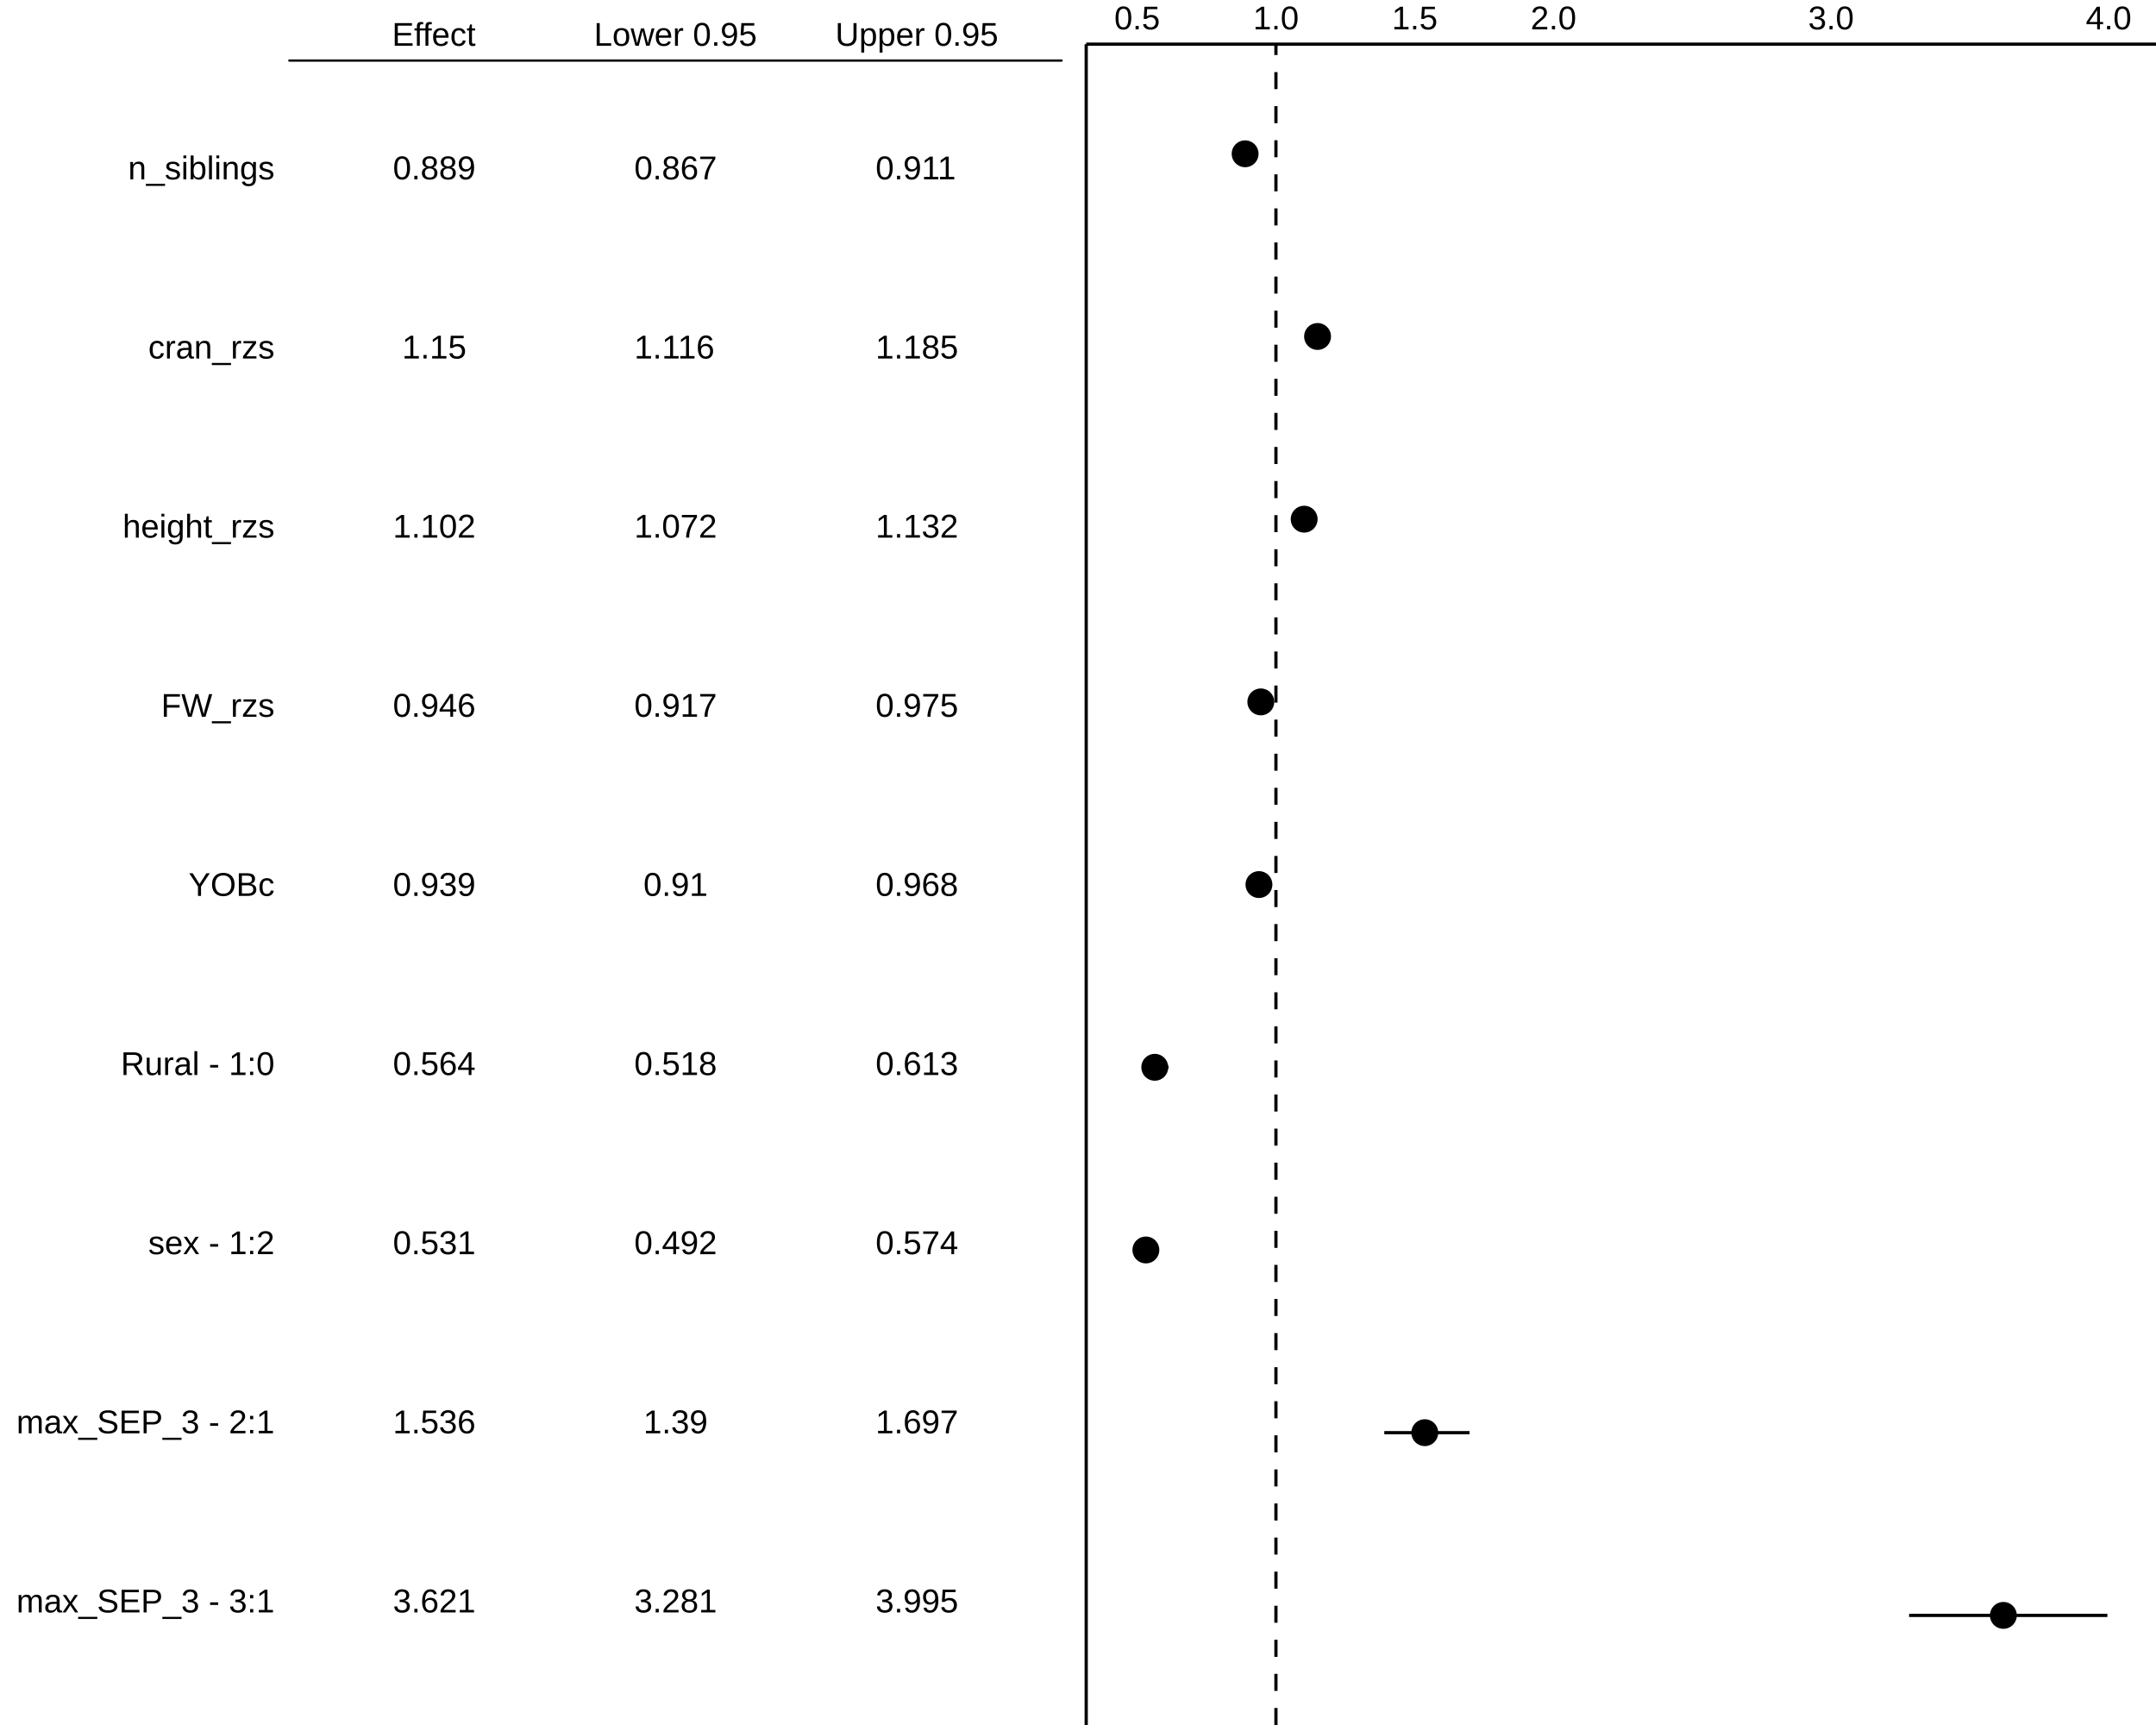
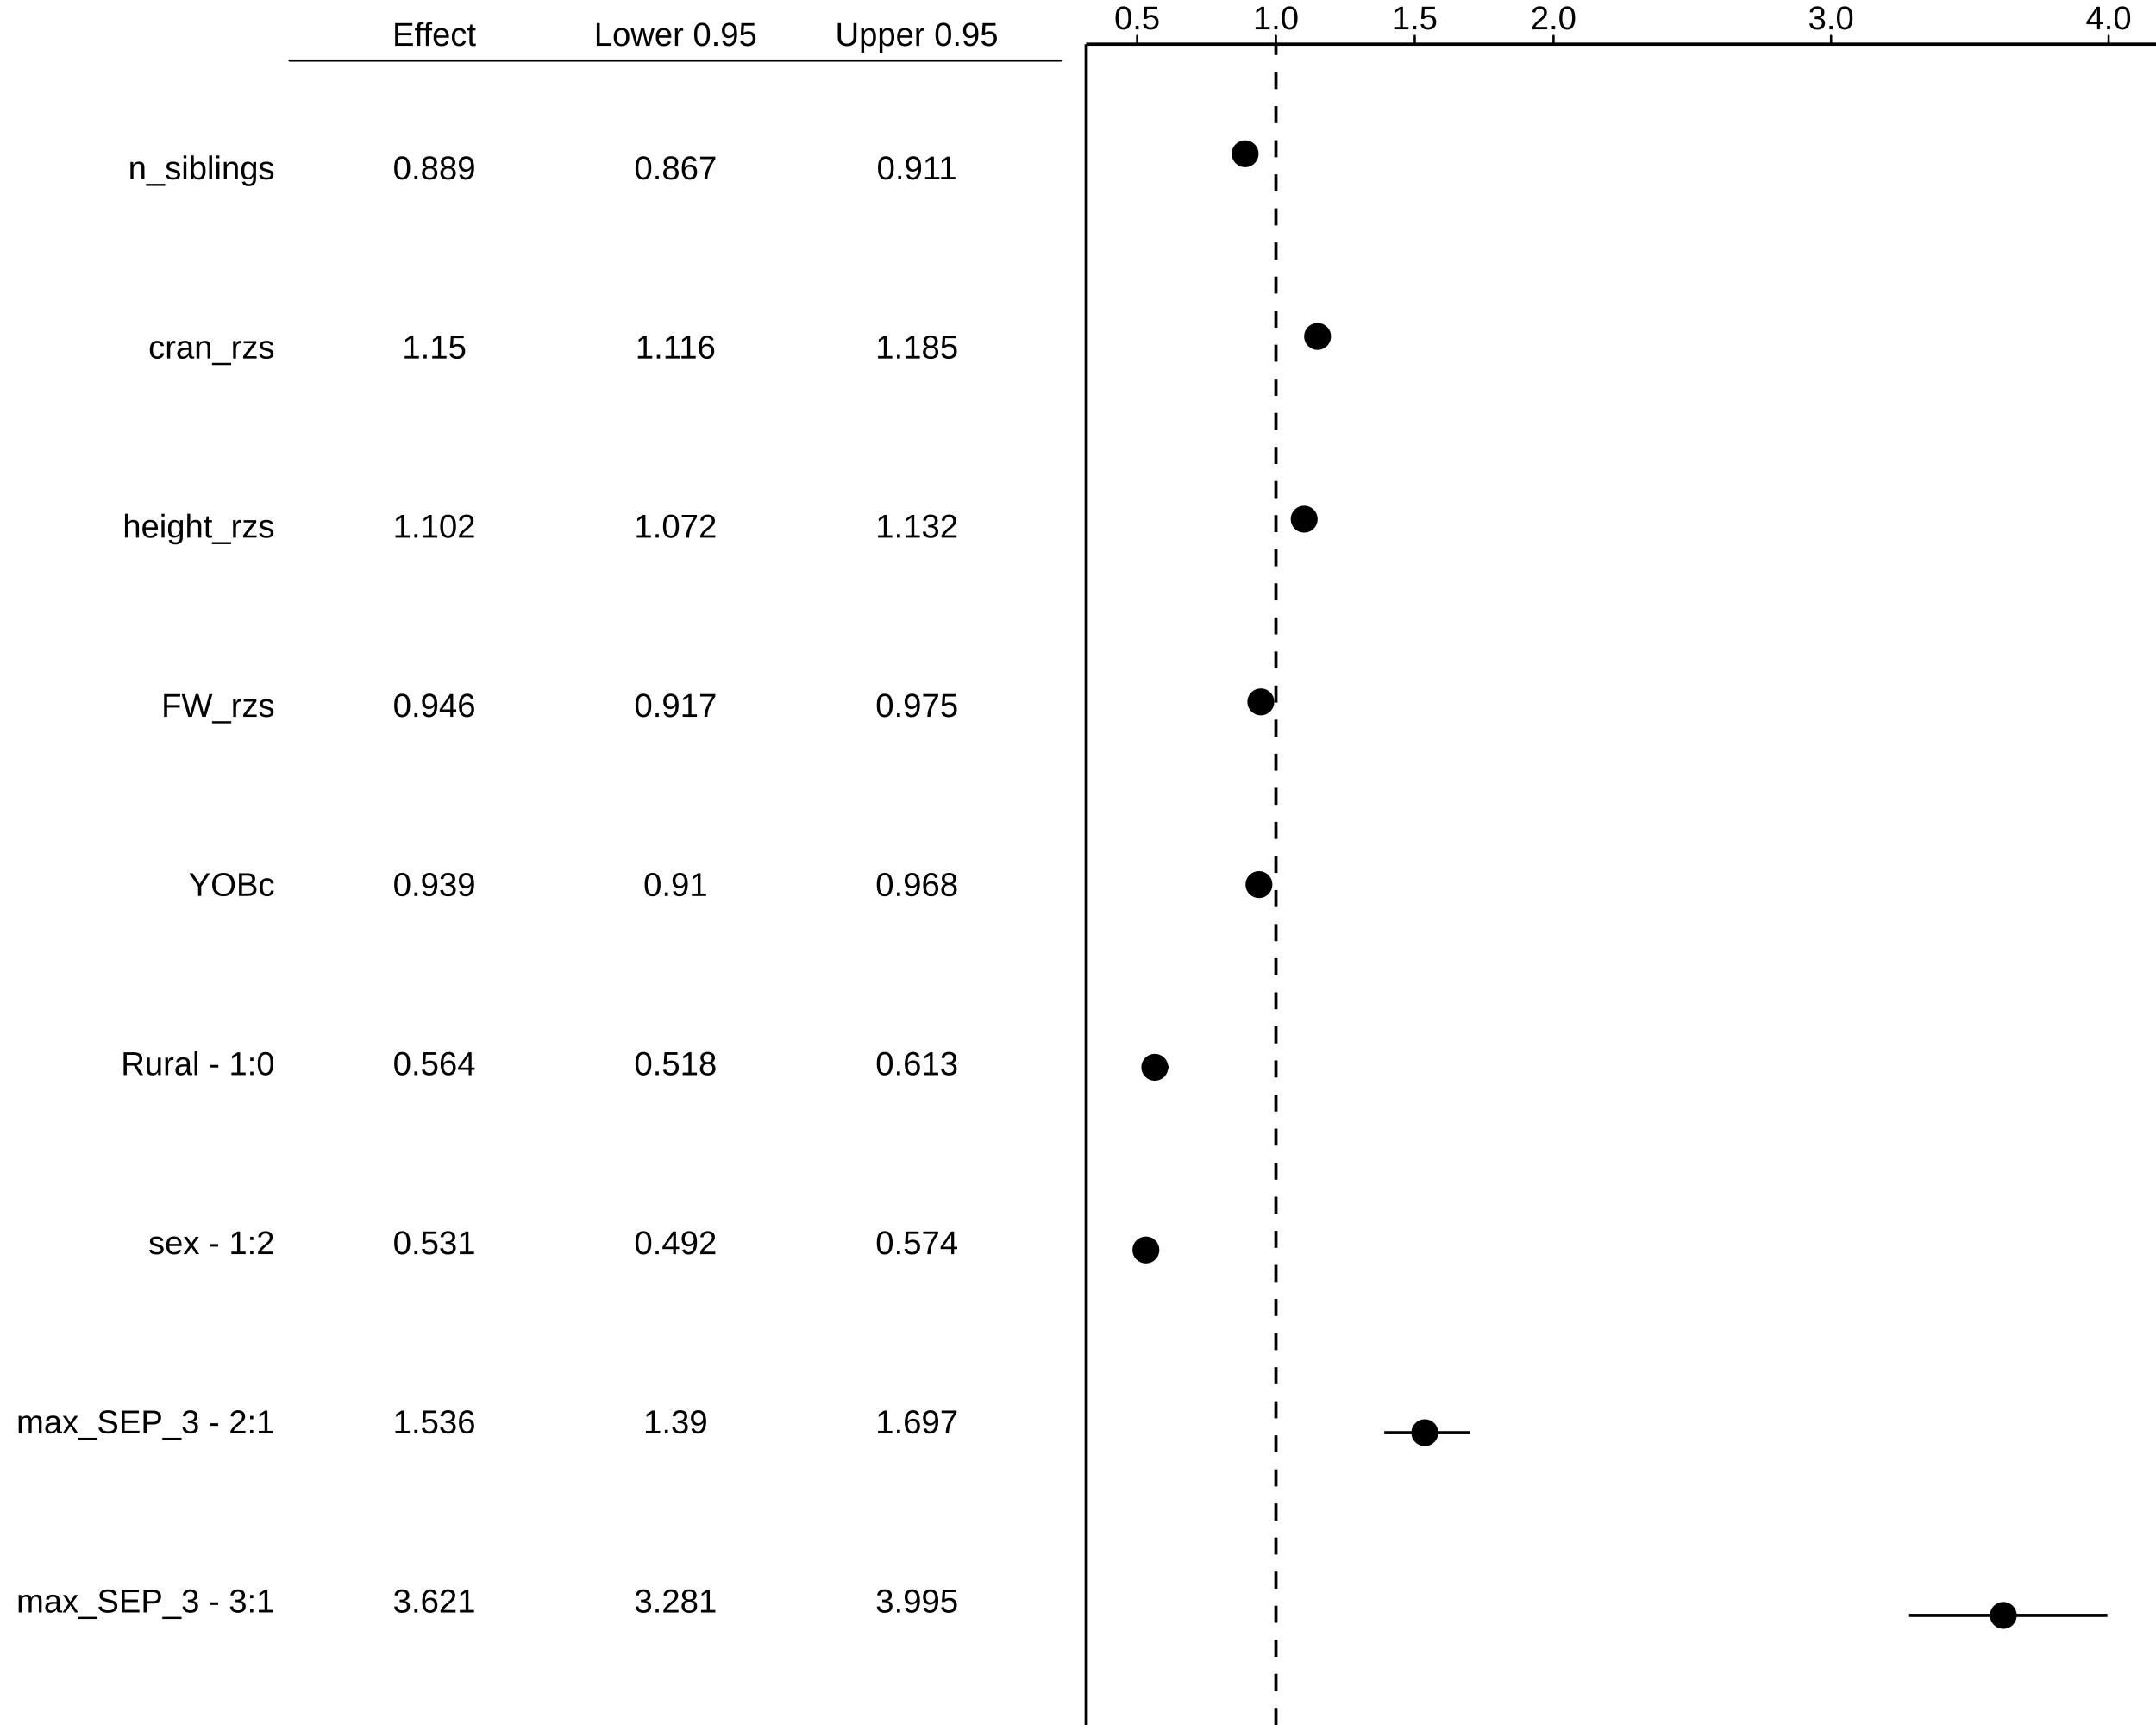
<svg xmlns="http://www.w3.org/2000/svg" viewBox="0 0 720.00 576.00">
  <defs>
    <style type="text/css">
-     line, polyline, path, rect, circle {
+     line, polyline, polygon, path, rect, circle {
      fill: none;
      stroke: #000000;
      stroke-linecap: round;
      stroke-linejoin: round;
      stroke-miterlimit: 10.00;
    }
  </style>
  </defs>
  <rect width="100%" height="100%" style="stroke: none; fill: #FFFFFF;" />
  <defs>
-     <clipPath id="cpMHwzNjB8NTc2fDA=">
+     <clipPath id="cpMC4wMHwzNjAuMDB8NTc2LjAwfDAuMDA=">
      <rect x="0.00" y="0.00" width="360.00" height="576.00" />
    </clipPath>
  </defs>
  <defs>
-     <clipPath id="cpMHw3MjB8NTc2fDA=">
-       <rect x="0.00" y="0.00" width="720.00" height="576.00" />
-     </clipPath>
-   </defs>
-   <defs>
-     <clipPath id="cpOTYuNjIyNHwzNTQuNTIxfDU3MC41MjF8MjAuMjIzNQ==">
-       <rect x="96.62" y="20.22" width="257.90" height="550.30" />
-     </clipPath>
-   </defs>
-   <g clip-path="url(#cpOTYuNjIyNHwzNTQuNTIxfDU3MC41MjF8MjAuMjIzNQ==)">
-     <text x="131.21" y="59.89" style="font-size: 11.04px; font-family: Liberation Sans;" textLength="27.53px" lengthAdjust="spacingAndGlyphs">0.889</text>
-   </g>
-   <g clip-path="url(#cpOTYuNjIyNHwzNTQuNTIxfDU3MC41MjF8MjAuMjIzNQ==)">
-     <text x="134.27" y="119.71" style="font-size: 11.04px; font-family: Liberation Sans;" textLength="21.41px" lengthAdjust="spacingAndGlyphs">1.15</text>
-   </g>
-   <g clip-path="url(#cpOTYuNjIyNHwzNTQuNTIxfDU3MC41MjF8MjAuMjIzNQ==)">
-     <text x="131.21" y="179.52" style="font-size: 11.04px; font-family: Liberation Sans;" textLength="27.53px" lengthAdjust="spacingAndGlyphs">1.102</text>
-   </g>
-   <g clip-path="url(#cpOTYuNjIyNHwzNTQuNTIxfDU3MC41MjF8MjAuMjIzNQ==)">
-     <text x="131.21" y="239.34" style="font-size: 11.04px; font-family: Liberation Sans;" textLength="27.53px" lengthAdjust="spacingAndGlyphs">0.946</text>
-   </g>
-   <g clip-path="url(#cpOTYuNjIyNHwzNTQuNTIxfDU3MC41MjF8MjAuMjIzNQ==)">
-     <text x="131.21" y="299.15" style="font-size: 11.04px; font-family: Liberation Sans;" textLength="27.53px" lengthAdjust="spacingAndGlyphs">0.939</text>
-   </g>
-   <g clip-path="url(#cpOTYuNjIyNHwzNTQuNTIxfDU3MC41MjF8MjAuMjIzNQ==)">
-     <text x="131.21" y="358.97" style="font-size: 11.04px; font-family: Liberation Sans;" textLength="27.53px" lengthAdjust="spacingAndGlyphs">0.564</text>
-   </g>
-   <g clip-path="url(#cpOTYuNjIyNHwzNTQuNTIxfDU3MC41MjF8MjAuMjIzNQ==)">
-     <text x="131.21" y="418.78" style="font-size: 11.04px; font-family: Liberation Sans;" textLength="27.53px" lengthAdjust="spacingAndGlyphs">0.531</text>
-   </g>
-   <g clip-path="url(#cpOTYuNjIyNHwzNTQuNTIxfDU3MC41MjF8MjAuMjIzNQ==)">
-     <text x="131.21" y="478.60" style="font-size: 11.04px; font-family: Liberation Sans;" textLength="27.53px" lengthAdjust="spacingAndGlyphs">1.536</text>
-   </g>
-   <g clip-path="url(#cpOTYuNjIyNHwzNTQuNTIxfDU3MC41MjF8MjAuMjIzNQ==)">
-     <text x="131.21" y="538.41" style="font-size: 11.04px; font-family: Liberation Sans;" textLength="27.53px" lengthAdjust="spacingAndGlyphs">3.621</text>
-   </g>
-   <g clip-path="url(#cpOTYuNjIyNHwzNTQuNTIxfDU3MC41MjF8MjAuMjIzNQ==)">
-     <text x="211.81" y="59.89" style="font-size: 11.04px; font-family: Liberation Sans;" textLength="27.53px" lengthAdjust="spacingAndGlyphs">0.867</text>
-   </g>
-   <g clip-path="url(#cpOTYuNjIyNHwzNTQuNTIxfDU3MC41MjF8MjAuMjIzNQ==)">
-     <text x="211.81" y="119.71" style="font-size: 11.04px; font-family: Liberation Sans;" textLength="27.53px" lengthAdjust="spacingAndGlyphs">1.116</text>
-   </g>
-   <g clip-path="url(#cpOTYuNjIyNHwzNTQuNTIxfDU3MC41MjF8MjAuMjIzNQ==)">
-     <text x="211.81" y="179.52" style="font-size: 11.04px; font-family: Liberation Sans;" textLength="27.53px" lengthAdjust="spacingAndGlyphs">1.072</text>
-   </g>
-   <g clip-path="url(#cpOTYuNjIyNHwzNTQuNTIxfDU3MC41MjF8MjAuMjIzNQ==)">
-     <text x="211.81" y="239.34" style="font-size: 11.04px; font-family: Liberation Sans;" textLength="27.53px" lengthAdjust="spacingAndGlyphs">0.917</text>
-   </g>
-   <g clip-path="url(#cpOTYuNjIyNHwzNTQuNTIxfDU3MC41MjF8MjAuMjIzNQ==)">
-     <text x="214.87" y="299.15" style="font-size: 11.04px; font-family: Liberation Sans;" textLength="21.41px" lengthAdjust="spacingAndGlyphs">0.91</text>
-   </g>
-   <g clip-path="url(#cpOTYuNjIyNHwzNTQuNTIxfDU3MC41MjF8MjAuMjIzNQ==)">
-     <text x="211.81" y="358.97" style="font-size: 11.04px; font-family: Liberation Sans;" textLength="27.53px" lengthAdjust="spacingAndGlyphs">0.518</text>
-   </g>
-   <g clip-path="url(#cpOTYuNjIyNHwzNTQuNTIxfDU3MC41MjF8MjAuMjIzNQ==)">
-     <text x="211.81" y="418.78" style="font-size: 11.04px; font-family: Liberation Sans;" textLength="27.53px" lengthAdjust="spacingAndGlyphs">0.492</text>
-   </g>
-   <g clip-path="url(#cpOTYuNjIyNHwzNTQuNTIxfDU3MC41MjF8MjAuMjIzNQ==)">
-     <text x="214.87" y="478.60" style="font-size: 11.04px; font-family: Liberation Sans;" textLength="21.41px" lengthAdjust="spacingAndGlyphs">1.39</text>
-   </g>
-   <g clip-path="url(#cpOTYuNjIyNHwzNTQuNTIxfDU3MC41MjF8MjAuMjIzNQ==)">
-     <text x="211.81" y="538.41" style="font-size: 11.04px; font-family: Liberation Sans;" textLength="27.53px" lengthAdjust="spacingAndGlyphs">3.281</text>
-   </g>
-   <g clip-path="url(#cpOTYuNjIyNHwzNTQuNTIxfDU3MC41MjF8MjAuMjIzNQ==)">
-     <text x="292.40" y="59.89" style="font-size: 11.04px; font-family: Liberation Sans;" textLength="27.53px" lengthAdjust="spacingAndGlyphs">0.911</text>
-   </g>
-   <g clip-path="url(#cpOTYuNjIyNHwzNTQuNTIxfDU3MC41MjF8MjAuMjIzNQ==)">
-     <text x="292.40" y="119.71" style="font-size: 11.04px; font-family: Liberation Sans;" textLength="27.53px" lengthAdjust="spacingAndGlyphs">1.185</text>
-   </g>
-   <g clip-path="url(#cpOTYuNjIyNHwzNTQuNTIxfDU3MC41MjF8MjAuMjIzNQ==)">
-     <text x="292.40" y="179.52" style="font-size: 11.04px; font-family: Liberation Sans;" textLength="27.53px" lengthAdjust="spacingAndGlyphs">1.132</text>
-   </g>
-   <g clip-path="url(#cpOTYuNjIyNHwzNTQuNTIxfDU3MC41MjF8MjAuMjIzNQ==)">
-     <text x="292.40" y="239.34" style="font-size: 11.04px; font-family: Liberation Sans;" textLength="27.53px" lengthAdjust="spacingAndGlyphs">0.975</text>
-   </g>
-   <g clip-path="url(#cpOTYuNjIyNHwzNTQuNTIxfDU3MC41MjF8MjAuMjIzNQ==)">
-     <text x="292.40" y="299.15" style="font-size: 11.04px; font-family: Liberation Sans;" textLength="27.53px" lengthAdjust="spacingAndGlyphs">0.968</text>
-   </g>
-   <g clip-path="url(#cpOTYuNjIyNHwzNTQuNTIxfDU3MC41MjF8MjAuMjIzNQ==)">
-     <text x="292.40" y="358.97" style="font-size: 11.04px; font-family: Liberation Sans;" textLength="27.53px" lengthAdjust="spacingAndGlyphs">0.613</text>
-   </g>
-   <g clip-path="url(#cpOTYuNjIyNHwzNTQuNTIxfDU3MC41MjF8MjAuMjIzNQ==)">
-     <text x="292.40" y="418.78" style="font-size: 11.04px; font-family: Liberation Sans;" textLength="27.53px" lengthAdjust="spacingAndGlyphs">0.574</text>
-   </g>
-   <g clip-path="url(#cpOTYuNjIyNHwzNTQuNTIxfDU3MC41MjF8MjAuMjIzNQ==)">
-     <text x="292.40" y="478.60" style="font-size: 11.04px; font-family: Liberation Sans;" textLength="27.53px" lengthAdjust="spacingAndGlyphs">1.697</text>
-   </g>
-   <g clip-path="url(#cpOTYuNjIyNHwzNTQuNTIxfDU3MC41MjF8MjAuMjIzNQ==)">
-     <text x="292.40" y="538.41" style="font-size: 11.04px; font-family: Liberation Sans;" textLength="27.53px" lengthAdjust="spacingAndGlyphs">3.995</text>
-   </g>
-   <defs>
-     <clipPath id="cpMHw3MjB8NTc2fDA=">
-       <rect x="0.00" y="0.00" width="720.00" height="576.00" />
-     </clipPath>
-   </defs>
-   <polyline points="96.62,20.22 354.52,20.22 " style="stroke-width: 0.75;" clip-path="url(#cpMHw3MjB8NTc2fDA=)" />
-   <g clip-path="url(#cpMHw3MjB8NTc2fDA=)">
-     <text x="130.92" y="15.29" style="font-size: 11.00px; font-family: Liberation Sans;" textLength="28.12px" lengthAdjust="spacingAndGlyphs">Effect</text>
-   </g>
-   <g clip-path="url(#cpMHw3MjB8NTc2fDA=)">
-     <text x="198.36" y="15.29" style="font-size: 11.00px; font-family: Liberation Sans;" textLength="54.43px" lengthAdjust="spacingAndGlyphs">Lower 0.95</text>
-   </g>
-   <g clip-path="url(#cpMHw3MjB8NTc2fDA=)">
-     <text x="278.95" y="15.29" style="font-size: 11.00px; font-family: Liberation Sans;" textLength="54.43px" lengthAdjust="spacingAndGlyphs">Upper 0.95</text>
-   </g>
-   <g clip-path="url(#cpMHw3MjB8NTc2fDA=)">
-     <text x="5.48" y="538.41" style="font-size: 11.00px; font-family: Liberation Sans;" textLength="86.21px" lengthAdjust="spacingAndGlyphs">max_SEP_3 - 3:1</text>
-   </g>
-   <g clip-path="url(#cpMHw3MjB8NTc2fDA=)">
-     <text x="5.48" y="478.60" style="font-size: 11.00px; font-family: Liberation Sans;" textLength="86.21px" lengthAdjust="spacingAndGlyphs">max_SEP_3 - 2:1</text>
-   </g>
-   <g clip-path="url(#cpMHw3MjB8NTc2fDA=)">
-     <text x="49.51" y="418.78" style="font-size: 11.00px; font-family: Liberation Sans;" textLength="42.18px" lengthAdjust="spacingAndGlyphs">sex - 1:2</text>
-   </g>
-   <g clip-path="url(#cpMHw3MjB8NTc2fDA=)">
-     <text x="40.34" y="358.97" style="font-size: 11.00px; font-family: Liberation Sans;" textLength="51.35px" lengthAdjust="spacingAndGlyphs">Rural - 1:0</text>
-   </g>
-   <g clip-path="url(#cpMHw3MjB8NTc2fDA=)">
-     <text x="62.96" y="299.15" style="font-size: 11.00px; font-family: Liberation Sans;" textLength="28.73px" lengthAdjust="spacingAndGlyphs">YOBc</text>
-   </g>
-   <g clip-path="url(#cpMHw3MjB8NTc2fDA=)">
-     <text x="53.81" y="239.34" style="font-size: 11.00px; font-family: Liberation Sans;" textLength="37.88px" lengthAdjust="spacingAndGlyphs">FW_rzs</text>
-   </g>
-   <g clip-path="url(#cpMHw3MjB8NTc2fDA=)">
-     <text x="40.94" y="179.52" style="font-size: 11.00px; font-family: Liberation Sans;" textLength="50.75px" lengthAdjust="spacingAndGlyphs">height_rzs</text>
-   </g>
-   <g clip-path="url(#cpMHw3MjB8NTc2fDA=)">
-     <text x="49.51" y="119.71" style="font-size: 11.00px; font-family: Liberation Sans;" textLength="42.18px" lengthAdjust="spacingAndGlyphs">cran_rzs</text>
-   </g>
-   <g clip-path="url(#cpMHw3MjB8NTc2fDA=)">
-     <text x="42.77" y="59.89" style="font-size: 11.00px; font-family: Liberation Sans;" textLength="48.92px" lengthAdjust="spacingAndGlyphs">n_siblings</text>
-   </g>
-   <defs>
-     <clipPath id="cpMzYwfDcyMHw1NzZ8MA==">
+     <clipPath id="cpMC4wMHw3MjAuMDB8NTc2LjAwfDAuMDA=">
+       <rect x="0.00" y="0.00" width="720.00" height="576.00" />
+     </clipPath>
+   </defs>
+   <defs>
+     <clipPath id="cpOTYuNjl8MzU0LjUyfDU3MC41MnwyMC4yMg==">
+       <rect x="96.69" y="20.22" width="257.83" height="550.30" />
+     </clipPath>
+   </defs>
+   <g clip-path="url(#cpOTYuNjl8MzU0LjUyfDU3MC41MnwyMC4yMg==)">
+     <text x="131.22" y="59.91" style="font-size: 11.04px; font-family: Liberation Sans;" textLength="27.62px" lengthAdjust="spacingAndGlyphs">0.889</text>
+   </g>
+   <g clip-path="url(#cpOTYuNjl8MzU0LjUyfDU3MC41MnwyMC4yMg==)">
+     <text x="134.29" y="119.72" style="font-size: 11.04px; font-family: Liberation Sans;" textLength="21.48px" lengthAdjust="spacingAndGlyphs">1.15</text>
+   </g>
+   <g clip-path="url(#cpOTYuNjl8MzU0LjUyfDU3MC41MnwyMC4yMg==)">
+     <text x="131.22" y="179.54" style="font-size: 11.04px; font-family: Liberation Sans;" textLength="27.62px" lengthAdjust="spacingAndGlyphs">1.102</text>
+   </g>
+   <g clip-path="url(#cpOTYuNjl8MzU0LjUyfDU3MC41MnwyMC4yMg==)">
+     <text x="131.22" y="239.35" style="font-size: 11.04px; font-family: Liberation Sans;" textLength="27.62px" lengthAdjust="spacingAndGlyphs">0.946</text>
+   </g>
+   <g clip-path="url(#cpOTYuNjl8MzU0LjUyfDU3MC41MnwyMC4yMg==)">
+     <text x="131.22" y="299.17" style="font-size: 11.04px; font-family: Liberation Sans;" textLength="27.62px" lengthAdjust="spacingAndGlyphs">0.939</text>
+   </g>
+   <g clip-path="url(#cpOTYuNjl8MzU0LjUyfDU3MC41MnwyMC4yMg==)">
+     <text x="131.22" y="358.98" style="font-size: 11.04px; font-family: Liberation Sans;" textLength="27.62px" lengthAdjust="spacingAndGlyphs">0.564</text>
+   </g>
+   <g clip-path="url(#cpOTYuNjl8MzU0LjUyfDU3MC41MnwyMC4yMg==)">
+     <text x="131.22" y="418.80" style="font-size: 11.04px; font-family: Liberation Sans;" textLength="27.62px" lengthAdjust="spacingAndGlyphs">0.531</text>
+   </g>
+   <g clip-path="url(#cpOTYuNjl8MzU0LjUyfDU3MC41MnwyMC4yMg==)">
+     <text x="131.22" y="478.61" style="font-size: 11.04px; font-family: Liberation Sans;" textLength="27.62px" lengthAdjust="spacingAndGlyphs">1.536</text>
+   </g>
+   <g clip-path="url(#cpOTYuNjl8MzU0LjUyfDU3MC41MnwyMC4yMg==)">
+     <text x="131.22" y="538.43" style="font-size: 11.04px; font-family: Liberation Sans;" textLength="27.62px" lengthAdjust="spacingAndGlyphs">3.621</text>
+   </g>
+   <g clip-path="url(#cpOTYuNjl8MzU0LjUyfDU3MC41MnwyMC4yMg==)">
+     <text x="211.79" y="59.91" style="font-size: 11.04px; font-family: Liberation Sans;" textLength="27.62px" lengthAdjust="spacingAndGlyphs">0.867</text>
+   </g>
+   <g clip-path="url(#cpOTYuNjl8MzU0LjUyfDU3MC41MnwyMC4yMg==)">
+     <text x="212.20" y="119.72" style="font-size: 11.04px; font-family: Liberation Sans;" textLength="26.81px" lengthAdjust="spacingAndGlyphs">1.116</text>
+   </g>
+   <g clip-path="url(#cpOTYuNjl8MzU0LjUyfDU3MC41MnwyMC4yMg==)">
+     <text x="211.79" y="179.54" style="font-size: 11.04px; font-family: Liberation Sans;" textLength="27.62px" lengthAdjust="spacingAndGlyphs">1.072</text>
+   </g>
+   <g clip-path="url(#cpOTYuNjl8MzU0LjUyfDU3MC41MnwyMC4yMg==)">
+     <text x="211.79" y="239.35" style="font-size: 11.04px; font-family: Liberation Sans;" textLength="27.62px" lengthAdjust="spacingAndGlyphs">0.917</text>
+   </g>
+   <g clip-path="url(#cpOTYuNjl8MzU0LjUyfDU3MC41MnwyMC4yMg==)">
+     <text x="214.86" y="299.17" style="font-size: 11.04px; font-family: Liberation Sans;" textLength="21.48px" lengthAdjust="spacingAndGlyphs">0.91</text>
+   </g>
+   <g clip-path="url(#cpOTYuNjl8MzU0LjUyfDU3MC41MnwyMC4yMg==)">
+     <text x="211.79" y="358.98" style="font-size: 11.04px; font-family: Liberation Sans;" textLength="27.62px" lengthAdjust="spacingAndGlyphs">0.518</text>
+   </g>
+   <g clip-path="url(#cpOTYuNjl8MzU0LjUyfDU3MC41MnwyMC4yMg==)">
+     <text x="211.79" y="418.80" style="font-size: 11.04px; font-family: Liberation Sans;" textLength="27.62px" lengthAdjust="spacingAndGlyphs">0.492</text>
+   </g>
+   <g clip-path="url(#cpOTYuNjl8MzU0LjUyfDU3MC41MnwyMC4yMg==)">
+     <text x="214.86" y="478.61" style="font-size: 11.04px; font-family: Liberation Sans;" textLength="21.48px" lengthAdjust="spacingAndGlyphs">1.39</text>
+   </g>
+   <g clip-path="url(#cpOTYuNjl8MzU0LjUyfDU3MC41MnwyMC4yMg==)">
+     <text x="211.79" y="538.43" style="font-size: 11.04px; font-family: Liberation Sans;" textLength="27.62px" lengthAdjust="spacingAndGlyphs">3.281</text>
+   </g>
+   <g clip-path="url(#cpOTYuNjl8MzU0LjUyfDU3MC41MnwyMC4yMg==)">
+     <text x="292.77" y="59.91" style="font-size: 11.04px; font-family: Liberation Sans;" textLength="26.81px" lengthAdjust="spacingAndGlyphs">0.911</text>
+   </g>
+   <g clip-path="url(#cpOTYuNjl8MzU0LjUyfDU3MC41MnwyMC4yMg==)">
+     <text x="292.37" y="119.72" style="font-size: 11.04px; font-family: Liberation Sans;" textLength="27.62px" lengthAdjust="spacingAndGlyphs">1.185</text>
+   </g>
+   <g clip-path="url(#cpOTYuNjl8MzU0LjUyfDU3MC41MnwyMC4yMg==)">
+     <text x="292.37" y="179.54" style="font-size: 11.04px; font-family: Liberation Sans;" textLength="27.62px" lengthAdjust="spacingAndGlyphs">1.132</text>
+   </g>
+   <g clip-path="url(#cpOTYuNjl8MzU0LjUyfDU3MC41MnwyMC4yMg==)">
+     <text x="292.37" y="239.35" style="font-size: 11.04px; font-family: Liberation Sans;" textLength="27.62px" lengthAdjust="spacingAndGlyphs">0.975</text>
+   </g>
+   <g clip-path="url(#cpOTYuNjl8MzU0LjUyfDU3MC41MnwyMC4yMg==)">
+     <text x="292.37" y="299.17" style="font-size: 11.04px; font-family: Liberation Sans;" textLength="27.62px" lengthAdjust="spacingAndGlyphs">0.968</text>
+   </g>
+   <g clip-path="url(#cpOTYuNjl8MzU0LjUyfDU3MC41MnwyMC4yMg==)">
+     <text x="292.37" y="358.98" style="font-size: 11.04px; font-family: Liberation Sans;" textLength="27.62px" lengthAdjust="spacingAndGlyphs">0.613</text>
+   </g>
+   <g clip-path="url(#cpOTYuNjl8MzU0LjUyfDU3MC41MnwyMC4yMg==)">
+     <text x="292.37" y="418.80" style="font-size: 11.04px; font-family: Liberation Sans;" textLength="27.62px" lengthAdjust="spacingAndGlyphs">0.574</text>
+   </g>
+   <g clip-path="url(#cpOTYuNjl8MzU0LjUyfDU3MC41MnwyMC4yMg==)">
+     <text x="292.37" y="478.61" style="font-size: 11.04px; font-family: Liberation Sans;" textLength="27.62px" lengthAdjust="spacingAndGlyphs">1.697</text>
+   </g>
+   <g clip-path="url(#cpOTYuNjl8MzU0LjUyfDU3MC41MnwyMC4yMg==)">
+     <text x="292.37" y="538.43" style="font-size: 11.04px; font-family: Liberation Sans;" textLength="27.62px" lengthAdjust="spacingAndGlyphs">3.995</text>
+   </g>
+   <defs>
+     <clipPath id="cpMC4wMHw3MjAuMDB8NTc2LjAwfDAuMDA=">
+       <rect x="0.00" y="0.00" width="720.00" height="576.00" />
+     </clipPath>
+   </defs>
+   <polyline points="96.69,20.22 354.52,20.22 " style="stroke-width: 0.75;" clip-path="url(#cpMC4wMHw3MjAuMDB8NTc2LjAwfDAuMDA=)" />
+   <g clip-path="url(#cpMC4wMHw3MjAuMDB8NTc2LjAwfDAuMDA=)">
+     <text x="131.06" y="15.29" style="font-size: 11.00px; font-family: Liberation Sans;" textLength="27.95px" lengthAdjust="spacingAndGlyphs">Effect</text>
+   </g>
+   <g clip-path="url(#cpMC4wMHw3MjAuMDB8NTc2LjAwfDAuMDA=)">
+     <text x="198.37" y="15.29" style="font-size: 11.00px; font-family: Liberation Sans;" textLength="54.47px" lengthAdjust="spacingAndGlyphs">Lower 0.95</text>
+   </g>
+   <g clip-path="url(#cpMC4wMHw3MjAuMDB8NTc2LjAwfDAuMDA=)">
+     <text x="278.94" y="15.29" style="font-size: 11.00px; font-family: Liberation Sans;" textLength="54.47px" lengthAdjust="spacingAndGlyphs">Upper 0.95</text>
+   </g>
+   <g clip-path="url(#cpMC4wMHw3MjAuMDB8NTc2LjAwfDAuMDA=)">
+     <text x="5.48" y="538.41" style="font-size: 11.00px; font-family: Liberation Sans;" textLength="86.28px" lengthAdjust="spacingAndGlyphs">max_SEP_3 - 3:1</text>
+   </g>
+   <g clip-path="url(#cpMC4wMHw3MjAuMDB8NTc2LjAwfDAuMDA=)">
+     <text x="5.48" y="478.60" style="font-size: 11.00px; font-family: Liberation Sans;" textLength="86.28px" lengthAdjust="spacingAndGlyphs">max_SEP_3 - 2:1</text>
+   </g>
+   <g clip-path="url(#cpMC4wMHw3MjAuMDB8NTc2LjAwfDAuMDA=)">
+     <text x="49.54" y="418.78" style="font-size: 11.00px; font-family: Liberation Sans;" textLength="42.22px" lengthAdjust="spacingAndGlyphs">sex - 1:2</text>
+   </g>
+   <g clip-path="url(#cpMC4wMHw3MjAuMDB8NTc2LjAwfDAuMDA=)">
+     <text x="40.39" y="358.97" style="font-size: 11.00px; font-family: Liberation Sans;" textLength="51.38px" lengthAdjust="spacingAndGlyphs">Rural - 1:0</text>
+   </g>
+   <g clip-path="url(#cpMC4wMHw3MjAuMDB8NTc2LjAwfDAuMDA=)">
+     <text x="63.01" y="299.15" style="font-size: 11.00px; font-family: Liberation Sans;" textLength="28.75px" lengthAdjust="spacingAndGlyphs">YOBc</text>
+   </g>
+   <g clip-path="url(#cpMC4wMHw3MjAuMDB8NTc2LjAwfDAuMDA=)">
+     <text x="53.89" y="239.34" style="font-size: 11.00px; font-family: Liberation Sans;" textLength="37.88px" lengthAdjust="spacingAndGlyphs">FW_rzs</text>
+   </g>
+   <g clip-path="url(#cpMC4wMHw3MjAuMDB8NTc2LjAwfDAuMDA=)">
+     <text x="40.98" y="179.52" style="font-size: 11.00px; font-family: Liberation Sans;" textLength="50.78px" lengthAdjust="spacingAndGlyphs">height_rzs</text>
+   </g>
+   <g clip-path="url(#cpMC4wMHw3MjAuMDB8NTc2LjAwfDAuMDA=)">
+     <text x="49.57" y="119.71" style="font-size: 11.00px; font-family: Liberation Sans;" textLength="42.19px" lengthAdjust="spacingAndGlyphs">cran_rzs</text>
+   </g>
+   <g clip-path="url(#cpMC4wMHw3MjAuMDB8NTc2LjAwfDAuMDA=)">
+     <text x="42.82" y="59.89" style="font-size: 11.00px; font-family: Liberation Sans;" textLength="48.94px" lengthAdjust="spacingAndGlyphs">n_siblings</text>
+   </g>
+   <defs>
+     <clipPath id="cpMzYwLjAwfDcyMC4wMHw1NzYuMDB8MC4wMA==">
      <rect x="360.00" y="0.00" width="360.00" height="576.00" />
    </clipPath>
  </defs>
  <defs>
-     <clipPath id="cpMHw3MjB8NTc2fDA=">
-       <rect x="0.00" y="0.00" width="720.00" height="576.00" />
-     </clipPath>
-   </defs>
-   <defs>
-     <clipPath id="cpMzYyLjc0fDcyMHw1NzZ8MTQuNzQ0">
+     <clipPath id="cpMC4wMHw3MjAuMDB8NTc2LjAwfDAuMDA=">
+       <rect x="0.00" y="0.00" width="720.00" height="576.00" />
+     </clipPath>
+   </defs>
+   <defs>
+     <clipPath id="cpMzYyLjc0fDcyMC4wMHw1NzYuMDB8MTQuNzQ=">
      <rect x="362.74" y="14.74" width="357.26" height="561.26" />
    </clipPath>
  </defs>
-   <line x1="413.78" y1="51.35" x2="417.88" y2="51.35" style="stroke-width: 1.07; stroke-linecap: butt;" clip-path="url(#cpMzYyLjc0fDcyMHw1NzZ8MTQuNzQ0)" />
-   <line x1="436.82" y1="112.35" x2="443.28" y2="112.35" style="stroke-width: 1.07; stroke-linecap: butt;" clip-path="url(#cpMzYyLjc0fDcyMHw1NzZ8MTQuNzQ0)" />
-   <line x1="432.78" y1="173.36" x2="438.36" y2="173.36" style="stroke-width: 1.07; stroke-linecap: butt;" clip-path="url(#cpMzYyLjc0fDcyMHw1NzZ8MTQuNzQ0)" />
-   <line x1="418.42" y1="234.37" x2="423.77" y2="234.37" style="stroke-width: 1.07; stroke-linecap: butt;" clip-path="url(#cpMzYyLjc0fDcyMHw1NzZ8MTQuNzQ0)" />
-   <line x1="417.77" y1="295.37" x2="423.16" y2="295.37" style="stroke-width: 1.07; stroke-linecap: butt;" clip-path="url(#cpMzYyLjc0fDcyMHw1NzZ8MTQuNzQ0)" />
-   <line x1="381.43" y1="356.38" x2="390.22" y2="356.38" style="stroke-width: 1.07; stroke-linecap: butt;" clip-path="url(#cpMzYyLjc0fDcyMHw1NzZ8MTQuNzQ0)" />
-   <line x1="378.98" y1="417.38" x2="386.66" y2="417.38" style="stroke-width: 1.07; stroke-linecap: butt;" clip-path="url(#cpMzYyLjc0fDcyMHw1NzZ8MTQuNzQ0)" />
-   <line x1="462.29" y1="478.39" x2="490.75" y2="478.39" style="stroke-width: 1.07; stroke-linecap: butt;" clip-path="url(#cpMzYyLjc0fDcyMHw1NzZ8MTQuNzQ0)" />
-   <line x1="637.55" y1="539.40" x2="703.76" y2="539.40" style="stroke-width: 1.07; stroke-linecap: butt;" clip-path="url(#cpMzYyLjc0fDcyMHw1NzZ8MTQuNzQ0)" />
-   <circle cx="415.81" cy="51.35" r="2.84pt" style="stroke-width: 1.42; fill: #000000;" clip-path="url(#cpMzYyLjc0fDcyMHw1NzZ8MTQuNzQ0)" />
-   <circle cx="440.00" cy="112.35" r="2.84pt" style="stroke-width: 1.42; fill: #000000;" clip-path="url(#cpMzYyLjc0fDcyMHw1NzZ8MTQuNzQ0)" />
-   <circle cx="435.53" cy="173.36" r="2.84pt" style="stroke-width: 1.42; fill: #000000;" clip-path="url(#cpMzYyLjc0fDcyMHw1NzZ8MTQuNzQ0)" />
-   <circle cx="421.05" cy="234.37" r="2.84pt" style="stroke-width: 1.42; fill: #000000;" clip-path="url(#cpMzYyLjc0fDcyMHw1NzZ8MTQuNzQ0)" />
-   <circle cx="420.43" cy="295.37" r="2.84pt" style="stroke-width: 1.42; fill: #000000;" clip-path="url(#cpMzYyLjc0fDcyMHw1NzZ8MTQuNzQ0)" />
-   <circle cx="385.64" cy="356.38" r="2.84pt" style="stroke-width: 1.42; fill: #000000;" clip-path="url(#cpMzYyLjc0fDcyMHw1NzZ8MTQuNzQ0)" />
-   <circle cx="382.67" cy="417.38" r="2.84pt" style="stroke-width: 1.42; fill: #000000;" clip-path="url(#cpMzYyLjc0fDcyMHw1NzZ8MTQuNzQ0)" />
-   <circle cx="475.81" cy="478.39" r="2.84pt" style="stroke-width: 1.42; fill: #000000;" clip-path="url(#cpMzYyLjc0fDcyMHw1NzZ8MTQuNzQ0)" />
-   <circle cx="669.03" cy="539.40" r="2.84pt" style="stroke-width: 1.42; fill: #000000;" clip-path="url(#cpMzYyLjc0fDcyMHw1NzZ8MTQuNzQ0)" />
-   <line x1="426.10" y1="576.00" x2="426.10" y2="14.74" style="stroke-width: 1.07; stroke-dasharray: 5.69,5.69; stroke-linecap: butt;" clip-path="url(#cpMzYyLjc0fDcyMHw1NzZ8MTQuNzQ0)" />
-   <defs>
-     <clipPath id="cpMHw3MjB8NTc2fDA=">
-       <rect x="0.00" y="0.00" width="720.00" height="576.00" />
-     </clipPath>
-   </defs>
-   <polyline points="362.74,14.74 720.00,14.74 " style="stroke-width: 1.07; stroke-linecap: butt;" clip-path="url(#cpMHw3MjB8NTc2fDA=)" />
-   <g clip-path="url(#cpMHw3MjB8NTc2fDA=)">
-     <text x="372.11" y="9.81" style="font-size: 11.00px; font-family: Liberation Sans;" textLength="15.29px" lengthAdjust="spacingAndGlyphs">0.5</text>
-   </g>
-   <g clip-path="url(#cpMHw3MjB8NTc2fDA=)">
-     <text x="418.46" y="9.81" style="font-size: 11.00px; font-family: Liberation Sans;" textLength="15.29px" lengthAdjust="spacingAndGlyphs">1.0</text>
-   </g>
-   <g clip-path="url(#cpMHw3MjB8NTc2fDA=)">
-     <text x="464.80" y="9.81" style="font-size: 11.00px; font-family: Liberation Sans;" textLength="15.29px" lengthAdjust="spacingAndGlyphs">1.5</text>
-   </g>
-   <g clip-path="url(#cpMHw3MjB8NTc2fDA=)">
-     <text x="511.15" y="9.81" style="font-size: 11.00px; font-family: Liberation Sans;" textLength="15.29px" lengthAdjust="spacingAndGlyphs">2.0</text>
-   </g>
-   <g clip-path="url(#cpMHw3MjB8NTc2fDA=)">
-     <text x="603.84" y="9.81" style="font-size: 11.00px; font-family: Liberation Sans;" textLength="15.29px" lengthAdjust="spacingAndGlyphs">3.0</text>
-   </g>
-   <g clip-path="url(#cpMHw3MjB8NTc2fDA=)">
-     <text x="696.54" y="9.81" style="font-size: 11.00px; font-family: Liberation Sans;" textLength="15.29px" lengthAdjust="spacingAndGlyphs">4.0</text>
-   </g>
-   <polyline points="362.74,576.00 362.74,14.74 " style="stroke-width: 1.07; stroke-linecap: butt;" clip-path="url(#cpMHw3MjB8NTc2fDA=)" />
+   <line x1="413.78" y1="51.35" x2="417.88" y2="51.35" style="stroke-width: 1.07; stroke-linecap: butt;" clip-path="url(#cpMzYyLjc0fDcyMC4wMHw1NzYuMDB8MTQuNzQ=)" />
+   <line x1="436.82" y1="112.35" x2="443.28" y2="112.35" style="stroke-width: 1.07; stroke-linecap: butt;" clip-path="url(#cpMzYyLjc0fDcyMC4wMHw1NzYuMDB8MTQuNzQ=)" />
+   <line x1="432.78" y1="173.36" x2="438.36" y2="173.36" style="stroke-width: 1.07; stroke-linecap: butt;" clip-path="url(#cpMzYyLjc0fDcyMC4wMHw1NzYuMDB8MTQuNzQ=)" />
+   <line x1="418.42" y1="234.37" x2="423.77" y2="234.37" style="stroke-width: 1.07; stroke-linecap: butt;" clip-path="url(#cpMzYyLjc0fDcyMC4wMHw1NzYuMDB8MTQuNzQ=)" />
+   <line x1="417.77" y1="295.37" x2="423.16" y2="295.37" style="stroke-width: 1.07; stroke-linecap: butt;" clip-path="url(#cpMzYyLjc0fDcyMC4wMHw1NzYuMDB8MTQuNzQ=)" />
+   <line x1="381.43" y1="356.38" x2="390.22" y2="356.38" style="stroke-width: 1.07; stroke-linecap: butt;" clip-path="url(#cpMzYyLjc0fDcyMC4wMHw1NzYuMDB8MTQuNzQ=)" />
+   <line x1="378.98" y1="417.38" x2="386.66" y2="417.38" style="stroke-width: 1.07; stroke-linecap: butt;" clip-path="url(#cpMzYyLjc0fDcyMC4wMHw1NzYuMDB8MTQuNzQ=)" />
+   <line x1="462.29" y1="478.39" x2="490.75" y2="478.39" style="stroke-width: 1.07; stroke-linecap: butt;" clip-path="url(#cpMzYyLjc0fDcyMC4wMHw1NzYuMDB8MTQuNzQ=)" />
+   <line x1="637.55" y1="539.40" x2="703.76" y2="539.40" style="stroke-width: 1.07; stroke-linecap: butt;" clip-path="url(#cpMzYyLjc0fDcyMC4wMHw1NzYuMDB8MTQuNzQ=)" />
+   <circle cx="415.81" cy="51.35" r="2.84pt" style="stroke-width: 1.42; fill: #000000;" clip-path="url(#cpMzYyLjc0fDcyMC4wMHw1NzYuMDB8MTQuNzQ=)" />
+   <circle cx="440.00" cy="112.35" r="2.84pt" style="stroke-width: 1.42; fill: #000000;" clip-path="url(#cpMzYyLjc0fDcyMC4wMHw1NzYuMDB8MTQuNzQ=)" />
+   <circle cx="435.53" cy="173.36" r="2.84pt" style="stroke-width: 1.42; fill: #000000;" clip-path="url(#cpMzYyLjc0fDcyMC4wMHw1NzYuMDB8MTQuNzQ=)" />
+   <circle cx="421.05" cy="234.37" r="2.84pt" style="stroke-width: 1.42; fill: #000000;" clip-path="url(#cpMzYyLjc0fDcyMC4wMHw1NzYuMDB8MTQuNzQ=)" />
+   <circle cx="420.43" cy="295.37" r="2.84pt" style="stroke-width: 1.42; fill: #000000;" clip-path="url(#cpMzYyLjc0fDcyMC4wMHw1NzYuMDB8MTQuNzQ=)" />
+   <circle cx="385.64" cy="356.38" r="2.84pt" style="stroke-width: 1.42; fill: #000000;" clip-path="url(#cpMzYyLjc0fDcyMC4wMHw1NzYuMDB8MTQuNzQ=)" />
+   <circle cx="382.67" cy="417.38" r="2.84pt" style="stroke-width: 1.42; fill: #000000;" clip-path="url(#cpMzYyLjc0fDcyMC4wMHw1NzYuMDB8MTQuNzQ=)" />
+   <circle cx="475.81" cy="478.39" r="2.84pt" style="stroke-width: 1.42; fill: #000000;" clip-path="url(#cpMzYyLjc0fDcyMC4wMHw1NzYuMDB8MTQuNzQ=)" />
+   <circle cx="669.03" cy="539.40" r="2.84pt" style="stroke-width: 1.42; fill: #000000;" clip-path="url(#cpMzYyLjc0fDcyMC4wMHw1NzYuMDB8MTQuNzQ=)" />
+   <line x1="426.10" y1="576.00" x2="426.10" y2="14.74" style="stroke-width: 1.07; stroke-dasharray: 5.69,5.69; stroke-linecap: butt;" clip-path="url(#cpMzYyLjc0fDcyMC4wMHw1NzYuMDB8MTQuNzQ=)" />
+   <defs>
+     <clipPath id="cpMC4wMHw3MjAuMDB8NTc2LjAwfDAuMDA=">
+       <rect x="0.00" y="0.00" width="720.00" height="576.00" />
+     </clipPath>
+   </defs>
+   <polyline points="362.74,14.74 720.00,14.74 " style="stroke-width: 1.07; stroke-linecap: butt;" clip-path="url(#cpMC4wMHw3MjAuMDB8NTc2LjAwfDAuMDA=)" />
+   <g clip-path="url(#cpMC4wMHw3MjAuMDB8NTc2LjAwfDAuMDA=)">
+     <text x="372.10" y="9.81" style="font-size: 11.00px; font-family: Liberation Sans;" textLength="15.31px" lengthAdjust="spacingAndGlyphs">0.5</text>
+   </g>
+   <g clip-path="url(#cpMC4wMHw3MjAuMDB8NTc2LjAwfDAuMDA=)">
+     <text x="418.45" y="9.81" style="font-size: 11.00px; font-family: Liberation Sans;" textLength="15.31px" lengthAdjust="spacingAndGlyphs">1.0</text>
+   </g>
+   <g clip-path="url(#cpMC4wMHw3MjAuMDB8NTc2LjAwfDAuMDA=)">
+     <text x="464.79" y="9.81" style="font-size: 11.00px; font-family: Liberation Sans;" textLength="15.31px" lengthAdjust="spacingAndGlyphs">1.5</text>
+   </g>
+   <g clip-path="url(#cpMC4wMHw3MjAuMDB8NTc2LjAwfDAuMDA=)">
+     <text x="511.14" y="9.81" style="font-size: 11.00px; font-family: Liberation Sans;" textLength="15.31px" lengthAdjust="spacingAndGlyphs">2.0</text>
+   </g>
+   <g clip-path="url(#cpMC4wMHw3MjAuMDB8NTc2LjAwfDAuMDA=)">
+     <text x="603.83" y="9.81" style="font-size: 11.00px; font-family: Liberation Sans;" textLength="15.31px" lengthAdjust="spacingAndGlyphs">3.0</text>
+   </g>
+   <g clip-path="url(#cpMC4wMHw3MjAuMDB8NTc2LjAwfDAuMDA=)">
+     <text x="696.53" y="9.81" style="font-size: 11.00px; font-family: Liberation Sans;" textLength="15.31px" lengthAdjust="spacingAndGlyphs">4.0</text>
+   </g>
+   <polyline points="379.76,14.74 379.76,12.00 " style="stroke-width: 0.75;" clip-path="url(#cpMC4wMHw3MjAuMDB8NTc2LjAwfDAuMDA=)" />
+   <polyline points="426.10,14.74 426.10,12.00 " style="stroke-width: 0.75;" clip-path="url(#cpMC4wMHw3MjAuMDB8NTc2LjAwfDAuMDA=)" />
+   <polyline points="472.45,14.74 472.45,12.00 " style="stroke-width: 0.75;" clip-path="url(#cpMC4wMHw3MjAuMDB8NTc2LjAwfDAuMDA=)" />
+   <polyline points="518.80,14.74 518.80,12.00 " style="stroke-width: 0.75;" clip-path="url(#cpMC4wMHw3MjAuMDB8NTc2LjAwfDAuMDA=)" />
+   <polyline points="611.49,14.74 611.49,12.00 " style="stroke-width: 0.75;" clip-path="url(#cpMC4wMHw3MjAuMDB8NTc2LjAwfDAuMDA=)" />
+   <polyline points="704.18,14.74 704.18,12.00 " style="stroke-width: 0.75;" clip-path="url(#cpMC4wMHw3MjAuMDB8NTc2LjAwfDAuMDA=)" />
+   <polyline points="362.74,576.00 362.74,14.74 " style="stroke-width: 1.07; stroke-linecap: butt;" clip-path="url(#cpMC4wMHw3MjAuMDB8NTc2LjAwfDAuMDA=)" />
</svg>
